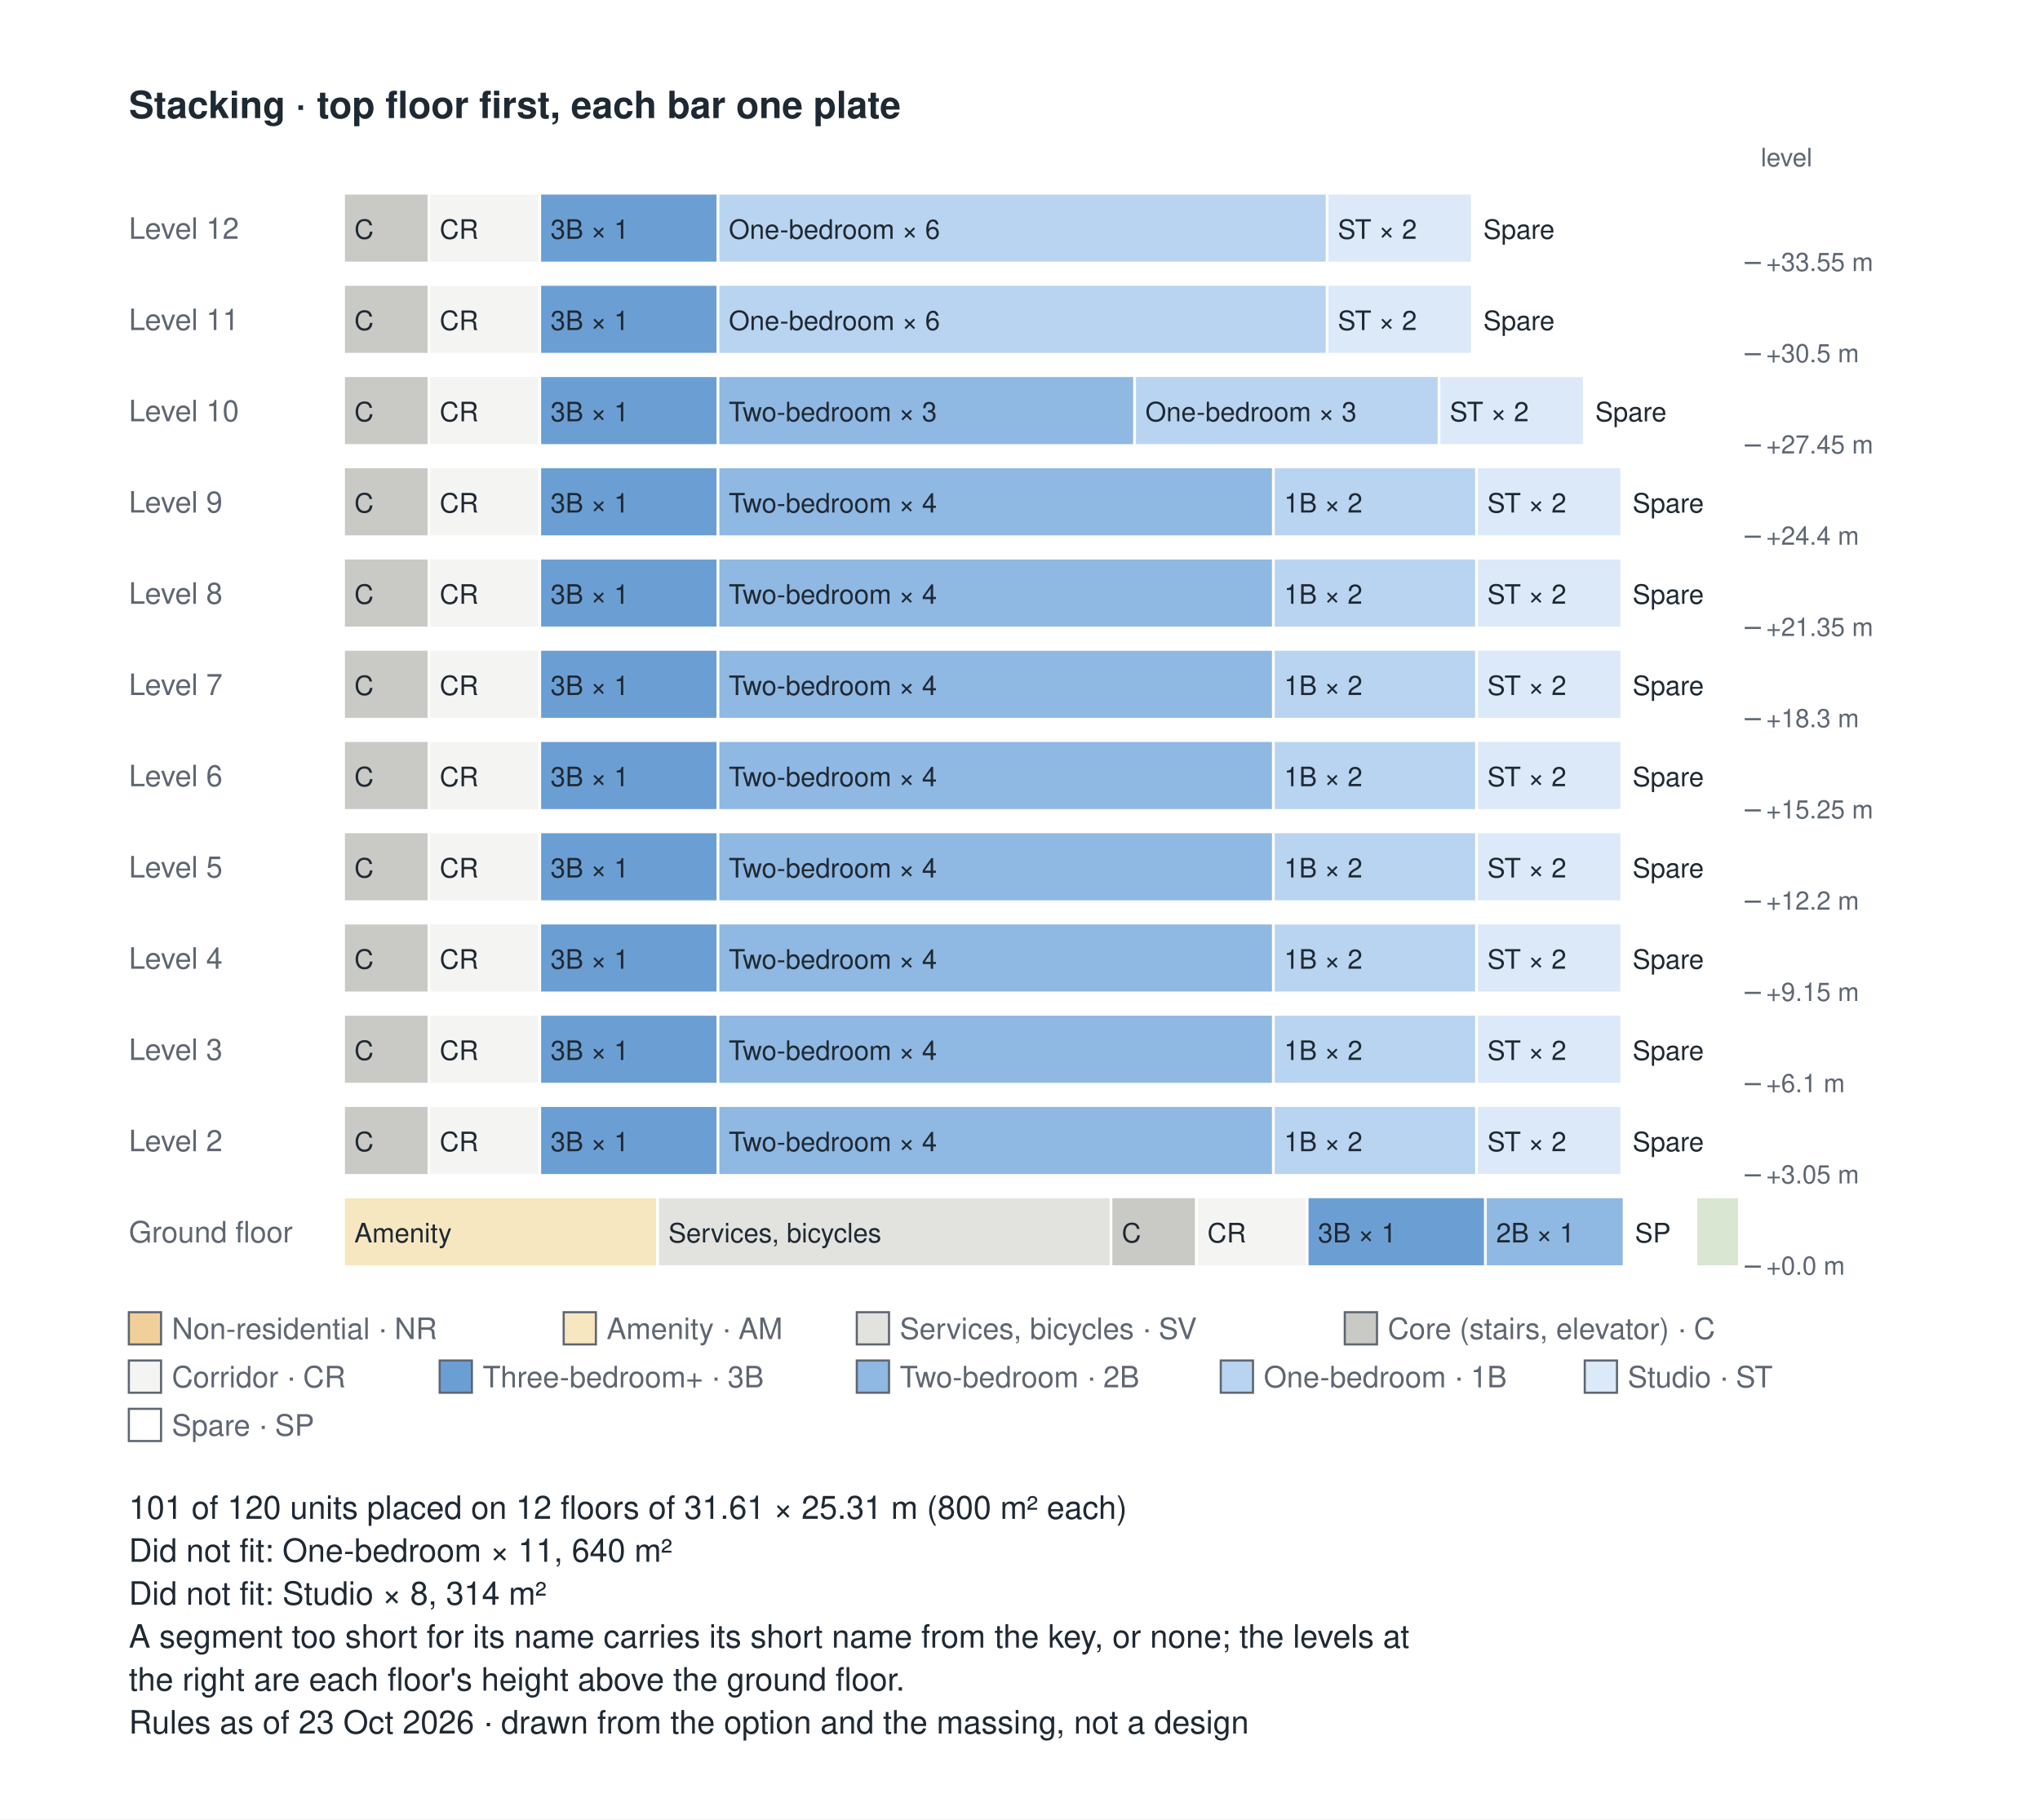
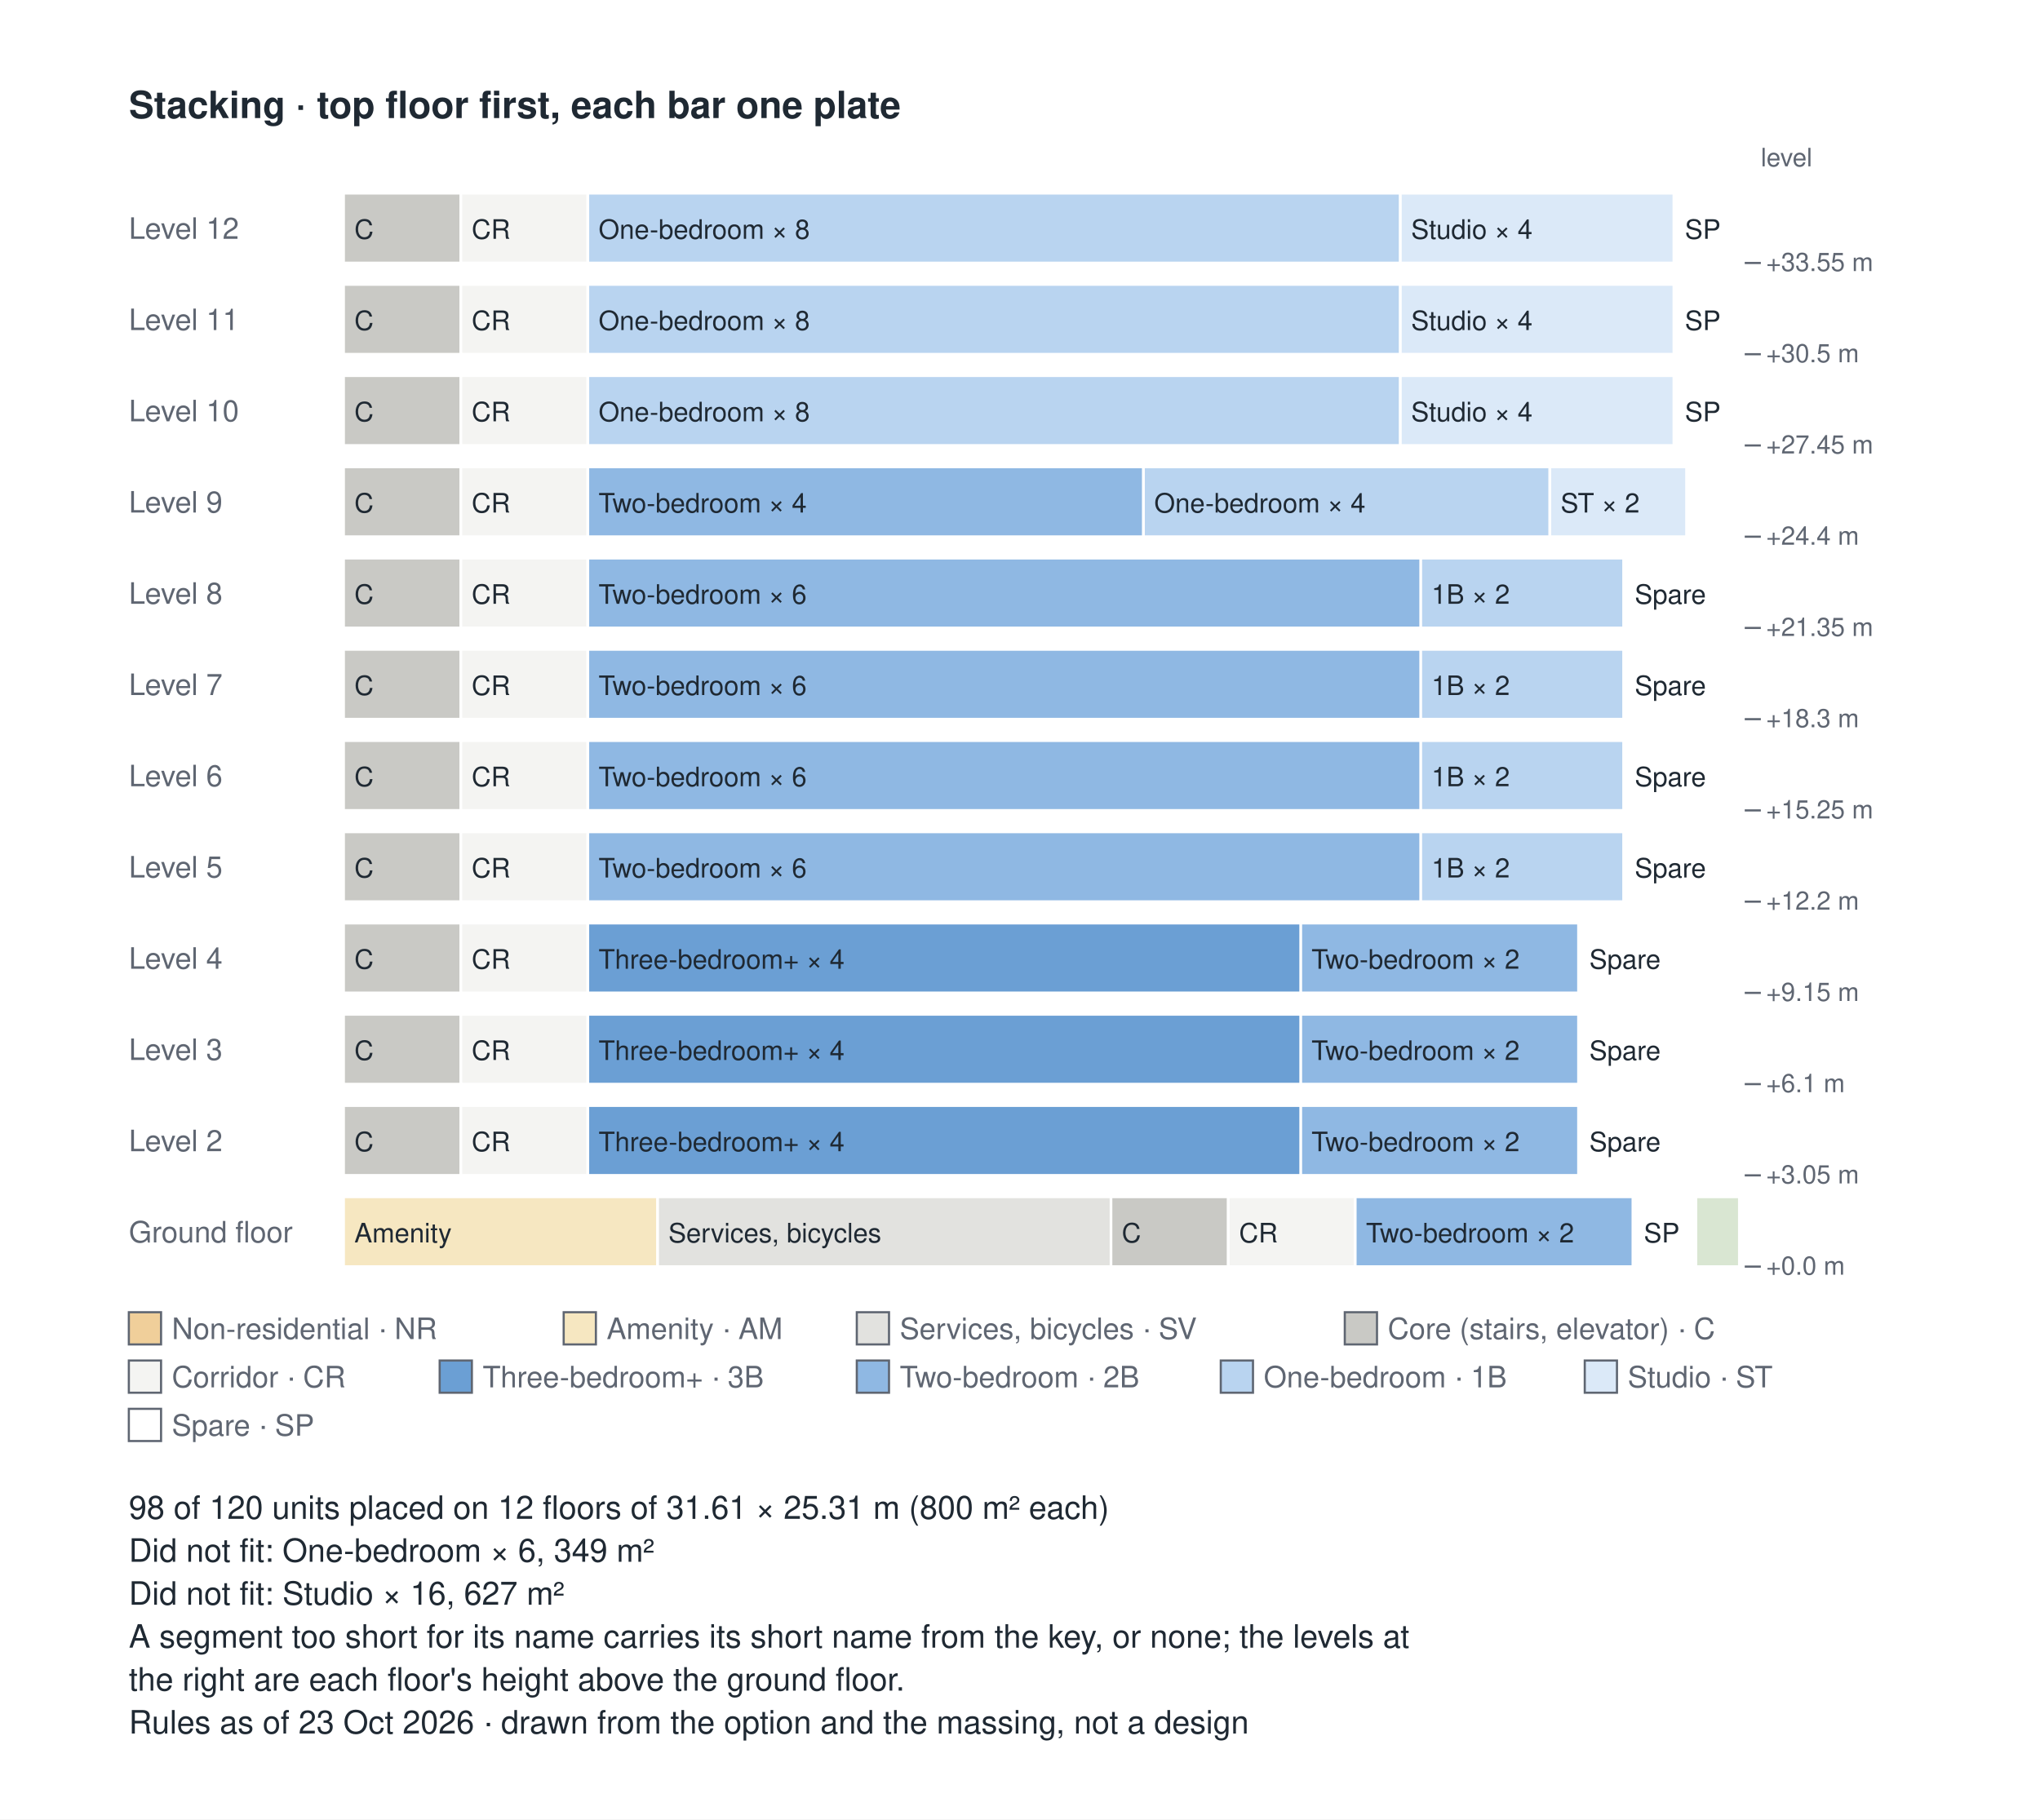
<svg xmlns="http://www.w3.org/2000/svg" width="760" height="678" viewBox="0 0 760 678" font-family="IBM Plex Sans, Helvetica, Arial, sans-serif" font-size="12" fill="#1f2933" role="img" aria-label="Stacking diagram">
  <rect width="100%" height="100%" fill="#ffffff" />
  <text x="48" y="44" font-size="14" font-weight="600">Stacking · top floor first, each bar one plate</text>
  <text x="656" y="62" font-size="9.5" fill="#5f6672">level</text>
  <text x="48" y="89.0" font-size="11" fill="#5f6672">Level 12</text>
-   <rect x="128.0" y="72" width="31.8" height="26" fill="#c9c9c5" stroke="#ffffff" stroke-width="1" />
+   <rect x="128.0" y="72" width="43.7" height="26" fill="#c9c9c5" stroke="#ffffff" stroke-width="1" />
  <text x="132.0" y="89.0" font-size="10" fill="#1f2933">C</text>
-   <rect x="159.8" y="72" width="41.2" height="26" fill="#f4f4f2" stroke="#ffffff" stroke-width="1" />
-   <text x="163.8" y="89.0" font-size="10" fill="#1f2933">CR</text>
-   <rect x="201.1" y="72" width="66.4" height="26" fill="#6b9fd4" stroke="#ffffff" stroke-width="1" />
-   <text x="205.1" y="89.0" font-size="10" fill="#1f2933">3B × 1</text>
-   <rect x="267.5" y="72" width="227.0" height="26" fill="#b9d4f0" stroke="#ffffff" stroke-width="1" />
-   <text x="271.5" y="89.0" font-size="10" fill="#1f2933">One-bedroom × 6</text>
-   <rect x="494.4" y="72" width="54.1" height="26" fill="#dbe9f8" stroke="#ffffff" stroke-width="1" />
-   <text x="498.4" y="89.0" font-size="10" fill="#1f2933">ST × 2</text>
-   <rect x="548.6" y="72" width="99.4" height="26" fill="#ffffff" stroke="#ffffff" stroke-width="1" />
-   <text x="552.6" y="89.0" font-size="10" fill="#1f2933">Spare</text>
+   <rect x="171.7" y="72" width="47.3" height="26" fill="#f4f4f2" stroke="#ffffff" stroke-width="1" />
+   <text x="175.7" y="89.0" font-size="10" fill="#1f2933">CR</text>
+   <rect x="219.0" y="72" width="302.7" height="26" fill="#b9d4f0" stroke="#ffffff" stroke-width="1" />
+   <text x="223.0" y="89.0" font-size="10" fill="#1f2933">One-bedroom × 8</text>
+   <rect x="521.7" y="72" width="101.9" height="26" fill="#dbe9f8" stroke="#ffffff" stroke-width="1" />
+   <text x="525.7" y="89.0" font-size="10" fill="#1f2933">Studio × 4</text>
+   <rect x="623.7" y="72" width="24.3" height="26" fill="#ffffff" stroke="#ffffff" stroke-width="1" />
+   <text x="627.7" y="89.0" font-size="10" fill="#1f2933">SP</text>
  <line x1="650" y1="98" x2="656" y2="98" stroke="#5f6672" stroke-width="0.8" />
  <text x="658" y="101.0" font-size="9.5" fill="#5f6672">+33.55 m</text>
  <text x="48" y="123.0" font-size="11" fill="#5f6672">Level 11</text>
-   <rect x="128.0" y="106" width="31.8" height="26" fill="#c9c9c5" stroke="#ffffff" stroke-width="1" />
+   <rect x="128.0" y="106" width="43.7" height="26" fill="#c9c9c5" stroke="#ffffff" stroke-width="1" />
  <text x="132.0" y="123.0" font-size="10" fill="#1f2933">C</text>
-   <rect x="159.8" y="106" width="41.2" height="26" fill="#f4f4f2" stroke="#ffffff" stroke-width="1" />
-   <text x="163.8" y="123.0" font-size="10" fill="#1f2933">CR</text>
-   <rect x="201.1" y="106" width="66.4" height="26" fill="#6b9fd4" stroke="#ffffff" stroke-width="1" />
-   <text x="205.1" y="123.0" font-size="10" fill="#1f2933">3B × 1</text>
-   <rect x="267.5" y="106" width="227.0" height="26" fill="#b9d4f0" stroke="#ffffff" stroke-width="1" />
-   <text x="271.5" y="123.0" font-size="10" fill="#1f2933">One-bedroom × 6</text>
-   <rect x="494.4" y="106" width="54.1" height="26" fill="#dbe9f8" stroke="#ffffff" stroke-width="1" />
-   <text x="498.4" y="123.0" font-size="10" fill="#1f2933">ST × 2</text>
-   <rect x="548.6" y="106" width="99.4" height="26" fill="#ffffff" stroke="#ffffff" stroke-width="1" />
-   <text x="552.6" y="123.0" font-size="10" fill="#1f2933">Spare</text>
+   <rect x="171.7" y="106" width="47.3" height="26" fill="#f4f4f2" stroke="#ffffff" stroke-width="1" />
+   <text x="175.7" y="123.0" font-size="10" fill="#1f2933">CR</text>
+   <rect x="219.0" y="106" width="302.7" height="26" fill="#b9d4f0" stroke="#ffffff" stroke-width="1" />
+   <text x="223.0" y="123.0" font-size="10" fill="#1f2933">One-bedroom × 8</text>
+   <rect x="521.7" y="106" width="101.9" height="26" fill="#dbe9f8" stroke="#ffffff" stroke-width="1" />
+   <text x="525.7" y="123.0" font-size="10" fill="#1f2933">Studio × 4</text>
+   <rect x="623.7" y="106" width="24.3" height="26" fill="#ffffff" stroke="#ffffff" stroke-width="1" />
+   <text x="627.7" y="123.0" font-size="10" fill="#1f2933">SP</text>
  <line x1="650" y1="132" x2="656" y2="132" stroke="#5f6672" stroke-width="0.8" />
  <text x="658" y="135.0" font-size="9.5" fill="#5f6672">+30.5 m</text>
  <text x="48" y="157.0" font-size="11" fill="#5f6672">Level 10</text>
-   <rect x="128.0" y="140" width="31.8" height="26" fill="#c9c9c5" stroke="#ffffff" stroke-width="1" />
+   <rect x="128.0" y="140" width="43.7" height="26" fill="#c9c9c5" stroke="#ffffff" stroke-width="1" />
  <text x="132.0" y="157.0" font-size="10" fill="#1f2933">C</text>
-   <rect x="159.8" y="140" width="41.2" height="26" fill="#f4f4f2" stroke="#ffffff" stroke-width="1" />
-   <text x="163.8" y="157.0" font-size="10" fill="#1f2933">CR</text>
-   <rect x="201.1" y="140" width="66.4" height="26" fill="#6b9fd4" stroke="#ffffff" stroke-width="1" />
-   <text x="205.1" y="157.0" font-size="10" fill="#1f2933">3B × 1</text>
-   <rect x="267.5" y="140" width="155.2" height="26" fill="#8fb8e3" stroke="#ffffff" stroke-width="1" />
-   <text x="271.5" y="157.0" font-size="10" fill="#1f2933">Two-bedroom × 3</text>
-   <rect x="422.7" y="140" width="113.5" height="26" fill="#b9d4f0" stroke="#ffffff" stroke-width="1" />
-   <text x="426.7" y="157.0" font-size="10" fill="#1f2933">One-bedroom × 3</text>
-   <rect x="536.1" y="140" width="54.1" height="26" fill="#dbe9f8" stroke="#ffffff" stroke-width="1" />
-   <text x="540.1" y="157.0" font-size="10" fill="#1f2933">ST × 2</text>
-   <rect x="590.3" y="140" width="57.7" height="26" fill="#ffffff" stroke="#ffffff" stroke-width="1" />
-   <text x="594.3" y="157.0" font-size="10" fill="#1f2933">Spare</text>
+   <rect x="171.7" y="140" width="47.3" height="26" fill="#f4f4f2" stroke="#ffffff" stroke-width="1" />
+   <text x="175.7" y="157.0" font-size="10" fill="#1f2933">CR</text>
+   <rect x="219.0" y="140" width="302.7" height="26" fill="#b9d4f0" stroke="#ffffff" stroke-width="1" />
+   <text x="223.0" y="157.0" font-size="10" fill="#1f2933">One-bedroom × 8</text>
+   <rect x="521.7" y="140" width="101.9" height="26" fill="#dbe9f8" stroke="#ffffff" stroke-width="1" />
+   <text x="525.7" y="157.0" font-size="10" fill="#1f2933">Studio × 4</text>
+   <rect x="623.7" y="140" width="24.3" height="26" fill="#ffffff" stroke="#ffffff" stroke-width="1" />
+   <text x="627.7" y="157.0" font-size="10" fill="#1f2933">SP</text>
  <line x1="650" y1="166" x2="656" y2="166" stroke="#5f6672" stroke-width="0.8" />
  <text x="658" y="169.0" font-size="9.5" fill="#5f6672">+27.45 m</text>
  <text x="48" y="191.0" font-size="11" fill="#5f6672">Level 9</text>
-   <rect x="128.0" y="174" width="31.8" height="26" fill="#c9c9c5" stroke="#ffffff" stroke-width="1" />
+   <rect x="128.0" y="174" width="43.7" height="26" fill="#c9c9c5" stroke="#ffffff" stroke-width="1" />
  <text x="132.0" y="191.0" font-size="10" fill="#1f2933">C</text>
-   <rect x="159.8" y="174" width="41.2" height="26" fill="#f4f4f2" stroke="#ffffff" stroke-width="1" />
-   <text x="163.8" y="191.0" font-size="10" fill="#1f2933">CR</text>
-   <rect x="201.1" y="174" width="66.4" height="26" fill="#6b9fd4" stroke="#ffffff" stroke-width="1" />
-   <text x="205.1" y="191.0" font-size="10" fill="#1f2933">3B × 1</text>
-   <rect x="267.5" y="174" width="206.9" height="26" fill="#8fb8e3" stroke="#ffffff" stroke-width="1" />
-   <text x="271.5" y="191.0" font-size="10" fill="#1f2933">Two-bedroom × 4</text>
-   <rect x="474.4" y="174" width="75.7" height="26" fill="#b9d4f0" stroke="#ffffff" stroke-width="1" />
-   <text x="478.4" y="191.0" font-size="10" fill="#1f2933">1B × 2</text>
-   <rect x="550.1" y="174" width="54.1" height="26" fill="#dbe9f8" stroke="#ffffff" stroke-width="1" />
-   <text x="554.1" y="191.0" font-size="10" fill="#1f2933">ST × 2</text>
-   <rect x="604.2" y="174" width="43.8" height="26" fill="#ffffff" stroke="#ffffff" stroke-width="1" />
-   <text x="608.2" y="191.0" font-size="10" fill="#1f2933">Spare</text>
+   <rect x="171.7" y="174" width="47.3" height="26" fill="#f4f4f2" stroke="#ffffff" stroke-width="1" />
+   <text x="175.7" y="191.0" font-size="10" fill="#1f2933">CR</text>
+   <rect x="219.0" y="174" width="207.0" height="26" fill="#8fb8e3" stroke="#ffffff" stroke-width="1" />
+   <text x="223.0" y="191.0" font-size="10" fill="#1f2933">Two-bedroom × 4</text>
+   <rect x="426.0" y="174" width="151.4" height="26" fill="#b9d4f0" stroke="#ffffff" stroke-width="1" />
+   <text x="430.0" y="191.0" font-size="10" fill="#1f2933">One-bedroom × 4</text>
+   <rect x="577.4" y="174" width="51.0" height="26" fill="#dbe9f8" stroke="#ffffff" stroke-width="1" />
+   <text x="581.4" y="191.0" font-size="10" fill="#1f2933">ST × 2</text>
+   <rect x="628.4" y="174" width="19.6" height="26" fill="#ffffff" stroke="#ffffff" stroke-width="1" />
  <line x1="650" y1="200" x2="656" y2="200" stroke="#5f6672" stroke-width="0.8" />
  <text x="658" y="203.0" font-size="9.5" fill="#5f6672">+24.4 m</text>
  <text x="48" y="225.0" font-size="11" fill="#5f6672">Level 8</text>
-   <rect x="128.0" y="208" width="31.8" height="26" fill="#c9c9c5" stroke="#ffffff" stroke-width="1" />
+   <rect x="128.0" y="208" width="43.7" height="26" fill="#c9c9c5" stroke="#ffffff" stroke-width="1" />
  <text x="132.0" y="225.0" font-size="10" fill="#1f2933">C</text>
-   <rect x="159.8" y="208" width="41.2" height="26" fill="#f4f4f2" stroke="#ffffff" stroke-width="1" />
-   <text x="163.8" y="225.0" font-size="10" fill="#1f2933">CR</text>
-   <rect x="201.1" y="208" width="66.4" height="26" fill="#6b9fd4" stroke="#ffffff" stroke-width="1" />
-   <text x="205.1" y="225.0" font-size="10" fill="#1f2933">3B × 1</text>
-   <rect x="267.5" y="208" width="206.9" height="26" fill="#8fb8e3" stroke="#ffffff" stroke-width="1" />
-   <text x="271.5" y="225.0" font-size="10" fill="#1f2933">Two-bedroom × 4</text>
-   <rect x="474.4" y="208" width="75.7" height="26" fill="#b9d4f0" stroke="#ffffff" stroke-width="1" />
-   <text x="478.4" y="225.0" font-size="10" fill="#1f2933">1B × 2</text>
-   <rect x="550.1" y="208" width="54.1" height="26" fill="#dbe9f8" stroke="#ffffff" stroke-width="1" />
-   <text x="554.1" y="225.0" font-size="10" fill="#1f2933">ST × 2</text>
-   <rect x="604.2" y="208" width="43.8" height="26" fill="#ffffff" stroke="#ffffff" stroke-width="1" />
-   <text x="608.2" y="225.0" font-size="10" fill="#1f2933">Spare</text>
+   <rect x="171.7" y="208" width="47.3" height="26" fill="#f4f4f2" stroke="#ffffff" stroke-width="1" />
+   <text x="175.7" y="225.0" font-size="10" fill="#1f2933">CR</text>
+   <rect x="219.0" y="208" width="310.4" height="26" fill="#8fb8e3" stroke="#ffffff" stroke-width="1" />
+   <text x="223.0" y="225.0" font-size="10" fill="#1f2933">Two-bedroom × 6</text>
+   <rect x="529.3" y="208" width="75.6" height="26" fill="#b9d4f0" stroke="#ffffff" stroke-width="1" />
+   <text x="533.3" y="225.0" font-size="10" fill="#1f2933">1B × 2</text>
+   <rect x="605.0" y="208" width="43.0" height="26" fill="#ffffff" stroke="#ffffff" stroke-width="1" />
+   <text x="609.0" y="225.0" font-size="10" fill="#1f2933">Spare</text>
  <line x1="650" y1="234" x2="656" y2="234" stroke="#5f6672" stroke-width="0.8" />
  <text x="658" y="237.0" font-size="9.5" fill="#5f6672">+21.35 m</text>
  <text x="48" y="259.0" font-size="11" fill="#5f6672">Level 7</text>
-   <rect x="128.0" y="242" width="31.8" height="26" fill="#c9c9c5" stroke="#ffffff" stroke-width="1" />
+   <rect x="128.0" y="242" width="43.7" height="26" fill="#c9c9c5" stroke="#ffffff" stroke-width="1" />
  <text x="132.0" y="259.0" font-size="10" fill="#1f2933">C</text>
-   <rect x="159.8" y="242" width="41.2" height="26" fill="#f4f4f2" stroke="#ffffff" stroke-width="1" />
-   <text x="163.8" y="259.0" font-size="10" fill="#1f2933">CR</text>
-   <rect x="201.1" y="242" width="66.4" height="26" fill="#6b9fd4" stroke="#ffffff" stroke-width="1" />
-   <text x="205.1" y="259.0" font-size="10" fill="#1f2933">3B × 1</text>
-   <rect x="267.5" y="242" width="206.9" height="26" fill="#8fb8e3" stroke="#ffffff" stroke-width="1" />
-   <text x="271.5" y="259.0" font-size="10" fill="#1f2933">Two-bedroom × 4</text>
-   <rect x="474.4" y="242" width="75.7" height="26" fill="#b9d4f0" stroke="#ffffff" stroke-width="1" />
-   <text x="478.4" y="259.0" font-size="10" fill="#1f2933">1B × 2</text>
-   <rect x="550.1" y="242" width="54.1" height="26" fill="#dbe9f8" stroke="#ffffff" stroke-width="1" />
-   <text x="554.1" y="259.0" font-size="10" fill="#1f2933">ST × 2</text>
-   <rect x="604.2" y="242" width="43.8" height="26" fill="#ffffff" stroke="#ffffff" stroke-width="1" />
-   <text x="608.2" y="259.0" font-size="10" fill="#1f2933">Spare</text>
+   <rect x="171.7" y="242" width="47.3" height="26" fill="#f4f4f2" stroke="#ffffff" stroke-width="1" />
+   <text x="175.7" y="259.0" font-size="10" fill="#1f2933">CR</text>
+   <rect x="219.0" y="242" width="310.4" height="26" fill="#8fb8e3" stroke="#ffffff" stroke-width="1" />
+   <text x="223.0" y="259.0" font-size="10" fill="#1f2933">Two-bedroom × 6</text>
+   <rect x="529.3" y="242" width="75.6" height="26" fill="#b9d4f0" stroke="#ffffff" stroke-width="1" />
+   <text x="533.3" y="259.0" font-size="10" fill="#1f2933">1B × 2</text>
+   <rect x="605.0" y="242" width="43.0" height="26" fill="#ffffff" stroke="#ffffff" stroke-width="1" />
+   <text x="609.0" y="259.0" font-size="10" fill="#1f2933">Spare</text>
  <line x1="650" y1="268" x2="656" y2="268" stroke="#5f6672" stroke-width="0.8" />
  <text x="658" y="271.0" font-size="9.5" fill="#5f6672">+18.3 m</text>
  <text x="48" y="293.0" font-size="11" fill="#5f6672">Level 6</text>
-   <rect x="128.0" y="276" width="31.8" height="26" fill="#c9c9c5" stroke="#ffffff" stroke-width="1" />
+   <rect x="128.0" y="276" width="43.7" height="26" fill="#c9c9c5" stroke="#ffffff" stroke-width="1" />
  <text x="132.0" y="293.0" font-size="10" fill="#1f2933">C</text>
-   <rect x="159.8" y="276" width="41.2" height="26" fill="#f4f4f2" stroke="#ffffff" stroke-width="1" />
-   <text x="163.8" y="293.0" font-size="10" fill="#1f2933">CR</text>
-   <rect x="201.1" y="276" width="66.4" height="26" fill="#6b9fd4" stroke="#ffffff" stroke-width="1" />
-   <text x="205.1" y="293.0" font-size="10" fill="#1f2933">3B × 1</text>
-   <rect x="267.5" y="276" width="206.9" height="26" fill="#8fb8e3" stroke="#ffffff" stroke-width="1" />
-   <text x="271.5" y="293.0" font-size="10" fill="#1f2933">Two-bedroom × 4</text>
-   <rect x="474.4" y="276" width="75.7" height="26" fill="#b9d4f0" stroke="#ffffff" stroke-width="1" />
-   <text x="478.4" y="293.0" font-size="10" fill="#1f2933">1B × 2</text>
-   <rect x="550.1" y="276" width="54.1" height="26" fill="#dbe9f8" stroke="#ffffff" stroke-width="1" />
-   <text x="554.1" y="293.0" font-size="10" fill="#1f2933">ST × 2</text>
-   <rect x="604.2" y="276" width="43.8" height="26" fill="#ffffff" stroke="#ffffff" stroke-width="1" />
-   <text x="608.2" y="293.0" font-size="10" fill="#1f2933">Spare</text>
+   <rect x="171.7" y="276" width="47.3" height="26" fill="#f4f4f2" stroke="#ffffff" stroke-width="1" />
+   <text x="175.7" y="293.0" font-size="10" fill="#1f2933">CR</text>
+   <rect x="219.0" y="276" width="310.4" height="26" fill="#8fb8e3" stroke="#ffffff" stroke-width="1" />
+   <text x="223.0" y="293.0" font-size="10" fill="#1f2933">Two-bedroom × 6</text>
+   <rect x="529.3" y="276" width="75.6" height="26" fill="#b9d4f0" stroke="#ffffff" stroke-width="1" />
+   <text x="533.3" y="293.0" font-size="10" fill="#1f2933">1B × 2</text>
+   <rect x="605.0" y="276" width="43.0" height="26" fill="#ffffff" stroke="#ffffff" stroke-width="1" />
+   <text x="609.0" y="293.0" font-size="10" fill="#1f2933">Spare</text>
  <line x1="650" y1="302" x2="656" y2="302" stroke="#5f6672" stroke-width="0.8" />
  <text x="658" y="305.0" font-size="9.5" fill="#5f6672">+15.25 m</text>
  <text x="48" y="327.0" font-size="11" fill="#5f6672">Level 5</text>
-   <rect x="128.0" y="310" width="31.8" height="26" fill="#c9c9c5" stroke="#ffffff" stroke-width="1" />
+   <rect x="128.0" y="310" width="43.7" height="26" fill="#c9c9c5" stroke="#ffffff" stroke-width="1" />
  <text x="132.0" y="327.0" font-size="10" fill="#1f2933">C</text>
-   <rect x="159.8" y="310" width="41.2" height="26" fill="#f4f4f2" stroke="#ffffff" stroke-width="1" />
-   <text x="163.8" y="327.0" font-size="10" fill="#1f2933">CR</text>
-   <rect x="201.1" y="310" width="66.4" height="26" fill="#6b9fd4" stroke="#ffffff" stroke-width="1" />
-   <text x="205.1" y="327.0" font-size="10" fill="#1f2933">3B × 1</text>
-   <rect x="267.5" y="310" width="206.9" height="26" fill="#8fb8e3" stroke="#ffffff" stroke-width="1" />
-   <text x="271.5" y="327.0" font-size="10" fill="#1f2933">Two-bedroom × 4</text>
-   <rect x="474.4" y="310" width="75.7" height="26" fill="#b9d4f0" stroke="#ffffff" stroke-width="1" />
-   <text x="478.4" y="327.0" font-size="10" fill="#1f2933">1B × 2</text>
-   <rect x="550.1" y="310" width="54.1" height="26" fill="#dbe9f8" stroke="#ffffff" stroke-width="1" />
-   <text x="554.1" y="327.0" font-size="10" fill="#1f2933">ST × 2</text>
-   <rect x="604.2" y="310" width="43.8" height="26" fill="#ffffff" stroke="#ffffff" stroke-width="1" />
-   <text x="608.2" y="327.0" font-size="10" fill="#1f2933">Spare</text>
+   <rect x="171.7" y="310" width="47.3" height="26" fill="#f4f4f2" stroke="#ffffff" stroke-width="1" />
+   <text x="175.7" y="327.0" font-size="10" fill="#1f2933">CR</text>
+   <rect x="219.0" y="310" width="310.4" height="26" fill="#8fb8e3" stroke="#ffffff" stroke-width="1" />
+   <text x="223.0" y="327.0" font-size="10" fill="#1f2933">Two-bedroom × 6</text>
+   <rect x="529.3" y="310" width="75.6" height="26" fill="#b9d4f0" stroke="#ffffff" stroke-width="1" />
+   <text x="533.3" y="327.0" font-size="10" fill="#1f2933">1B × 2</text>
+   <rect x="605.0" y="310" width="43.0" height="26" fill="#ffffff" stroke="#ffffff" stroke-width="1" />
+   <text x="609.0" y="327.0" font-size="10" fill="#1f2933">Spare</text>
  <line x1="650" y1="336" x2="656" y2="336" stroke="#5f6672" stroke-width="0.8" />
  <text x="658" y="339.0" font-size="9.5" fill="#5f6672">+12.2 m</text>
  <text x="48" y="361.0" font-size="11" fill="#5f6672">Level 4</text>
-   <rect x="128.0" y="344" width="31.8" height="26" fill="#c9c9c5" stroke="#ffffff" stroke-width="1" />
+   <rect x="128.0" y="344" width="43.7" height="26" fill="#c9c9c5" stroke="#ffffff" stroke-width="1" />
  <text x="132.0" y="361.0" font-size="10" fill="#1f2933">C</text>
-   <rect x="159.8" y="344" width="41.2" height="26" fill="#f4f4f2" stroke="#ffffff" stroke-width="1" />
-   <text x="163.8" y="361.0" font-size="10" fill="#1f2933">CR</text>
-   <rect x="201.1" y="344" width="66.4" height="26" fill="#6b9fd4" stroke="#ffffff" stroke-width="1" />
-   <text x="205.1" y="361.0" font-size="10" fill="#1f2933">3B × 1</text>
-   <rect x="267.5" y="344" width="206.9" height="26" fill="#8fb8e3" stroke="#ffffff" stroke-width="1" />
-   <text x="271.5" y="361.0" font-size="10" fill="#1f2933">Two-bedroom × 4</text>
-   <rect x="474.4" y="344" width="75.7" height="26" fill="#b9d4f0" stroke="#ffffff" stroke-width="1" />
-   <text x="478.4" y="361.0" font-size="10" fill="#1f2933">1B × 2</text>
-   <rect x="550.1" y="344" width="54.1" height="26" fill="#dbe9f8" stroke="#ffffff" stroke-width="1" />
-   <text x="554.1" y="361.0" font-size="10" fill="#1f2933">ST × 2</text>
-   <rect x="604.2" y="344" width="43.8" height="26" fill="#ffffff" stroke="#ffffff" stroke-width="1" />
-   <text x="608.2" y="361.0" font-size="10" fill="#1f2933">Spare</text>
+   <rect x="171.7" y="344" width="47.3" height="26" fill="#f4f4f2" stroke="#ffffff" stroke-width="1" />
+   <text x="175.7" y="361.0" font-size="10" fill="#1f2933">CR</text>
+   <rect x="219.0" y="344" width="265.7" height="26" fill="#6b9fd4" stroke="#ffffff" stroke-width="1" />
+   <text x="223.0" y="361.0" font-size="10" fill="#1f2933">Three-bedroom+ × 4</text>
+   <rect x="484.6" y="344" width="103.5" height="26" fill="#8fb8e3" stroke="#ffffff" stroke-width="1" />
+   <text x="488.6" y="361.0" font-size="10" fill="#1f2933">Two-bedroom × 2</text>
+   <rect x="588.1" y="344" width="59.9" height="26" fill="#ffffff" stroke="#ffffff" stroke-width="1" />
+   <text x="592.1" y="361.0" font-size="10" fill="#1f2933">Spare</text>
  <line x1="650" y1="370" x2="656" y2="370" stroke="#5f6672" stroke-width="0.8" />
  <text x="658" y="373.0" font-size="9.5" fill="#5f6672">+9.15 m</text>
  <text x="48" y="395.0" font-size="11" fill="#5f6672">Level 3</text>
-   <rect x="128.0" y="378" width="31.8" height="26" fill="#c9c9c5" stroke="#ffffff" stroke-width="1" />
+   <rect x="128.0" y="378" width="43.7" height="26" fill="#c9c9c5" stroke="#ffffff" stroke-width="1" />
  <text x="132.0" y="395.0" font-size="10" fill="#1f2933">C</text>
-   <rect x="159.8" y="378" width="41.2" height="26" fill="#f4f4f2" stroke="#ffffff" stroke-width="1" />
-   <text x="163.8" y="395.0" font-size="10" fill="#1f2933">CR</text>
-   <rect x="201.1" y="378" width="66.4" height="26" fill="#6b9fd4" stroke="#ffffff" stroke-width="1" />
-   <text x="205.1" y="395.0" font-size="10" fill="#1f2933">3B × 1</text>
-   <rect x="267.5" y="378" width="206.9" height="26" fill="#8fb8e3" stroke="#ffffff" stroke-width="1" />
-   <text x="271.5" y="395.0" font-size="10" fill="#1f2933">Two-bedroom × 4</text>
-   <rect x="474.4" y="378" width="75.7" height="26" fill="#b9d4f0" stroke="#ffffff" stroke-width="1" />
-   <text x="478.4" y="395.0" font-size="10" fill="#1f2933">1B × 2</text>
-   <rect x="550.1" y="378" width="54.1" height="26" fill="#dbe9f8" stroke="#ffffff" stroke-width="1" />
-   <text x="554.1" y="395.0" font-size="10" fill="#1f2933">ST × 2</text>
-   <rect x="604.2" y="378" width="43.8" height="26" fill="#ffffff" stroke="#ffffff" stroke-width="1" />
-   <text x="608.2" y="395.0" font-size="10" fill="#1f2933">Spare</text>
+   <rect x="171.7" y="378" width="47.3" height="26" fill="#f4f4f2" stroke="#ffffff" stroke-width="1" />
+   <text x="175.7" y="395.0" font-size="10" fill="#1f2933">CR</text>
+   <rect x="219.0" y="378" width="265.7" height="26" fill="#6b9fd4" stroke="#ffffff" stroke-width="1" />
+   <text x="223.0" y="395.0" font-size="10" fill="#1f2933">Three-bedroom+ × 4</text>
+   <rect x="484.6" y="378" width="103.5" height="26" fill="#8fb8e3" stroke="#ffffff" stroke-width="1" />
+   <text x="488.6" y="395.0" font-size="10" fill="#1f2933">Two-bedroom × 2</text>
+   <rect x="588.1" y="378" width="59.9" height="26" fill="#ffffff" stroke="#ffffff" stroke-width="1" />
+   <text x="592.1" y="395.0" font-size="10" fill="#1f2933">Spare</text>
  <line x1="650" y1="404" x2="656" y2="404" stroke="#5f6672" stroke-width="0.8" />
  <text x="658" y="407.0" font-size="9.5" fill="#5f6672">+6.1 m</text>
  <text x="48" y="429.0" font-size="11" fill="#5f6672">Level 2</text>
-   <rect x="128.0" y="412" width="31.8" height="26" fill="#c9c9c5" stroke="#ffffff" stroke-width="1" />
+   <rect x="128.0" y="412" width="43.7" height="26" fill="#c9c9c5" stroke="#ffffff" stroke-width="1" />
  <text x="132.0" y="429.0" font-size="10" fill="#1f2933">C</text>
-   <rect x="159.8" y="412" width="41.2" height="26" fill="#f4f4f2" stroke="#ffffff" stroke-width="1" />
-   <text x="163.8" y="429.0" font-size="10" fill="#1f2933">CR</text>
-   <rect x="201.1" y="412" width="66.4" height="26" fill="#6b9fd4" stroke="#ffffff" stroke-width="1" />
-   <text x="205.1" y="429.0" font-size="10" fill="#1f2933">3B × 1</text>
-   <rect x="267.5" y="412" width="206.9" height="26" fill="#8fb8e3" stroke="#ffffff" stroke-width="1" />
-   <text x="271.5" y="429.0" font-size="10" fill="#1f2933">Two-bedroom × 4</text>
-   <rect x="474.4" y="412" width="75.7" height="26" fill="#b9d4f0" stroke="#ffffff" stroke-width="1" />
-   <text x="478.4" y="429.0" font-size="10" fill="#1f2933">1B × 2</text>
-   <rect x="550.1" y="412" width="54.1" height="26" fill="#dbe9f8" stroke="#ffffff" stroke-width="1" />
-   <text x="554.1" y="429.0" font-size="10" fill="#1f2933">ST × 2</text>
-   <rect x="604.2" y="412" width="43.8" height="26" fill="#ffffff" stroke="#ffffff" stroke-width="1" />
-   <text x="608.2" y="429.0" font-size="10" fill="#1f2933">Spare</text>
+   <rect x="171.7" y="412" width="47.3" height="26" fill="#f4f4f2" stroke="#ffffff" stroke-width="1" />
+   <text x="175.7" y="429.0" font-size="10" fill="#1f2933">CR</text>
+   <rect x="219.0" y="412" width="265.7" height="26" fill="#6b9fd4" stroke="#ffffff" stroke-width="1" />
+   <text x="223.0" y="429.0" font-size="10" fill="#1f2933">Three-bedroom+ × 4</text>
+   <rect x="484.6" y="412" width="103.5" height="26" fill="#8fb8e3" stroke="#ffffff" stroke-width="1" />
+   <text x="488.6" y="429.0" font-size="10" fill="#1f2933">Two-bedroom × 2</text>
+   <rect x="588.1" y="412" width="59.9" height="26" fill="#ffffff" stroke="#ffffff" stroke-width="1" />
+   <text x="592.1" y="429.0" font-size="10" fill="#1f2933">Spare</text>
  <line x1="650" y1="438" x2="656" y2="438" stroke="#5f6672" stroke-width="0.8" />
  <text x="658" y="441.0" font-size="9.5" fill="#5f6672">+3.05 m</text>
  <text x="48" y="463.0" font-size="11" fill="#5f6672">Ground floor</text>
  <rect x="128.0" y="446" width="117.0" height="26" fill="#f6e7c1" stroke="#ffffff" stroke-width="1" />
  <text x="132.0" y="463.0" font-size="10" fill="#1f2933">Amenity</text>
  <rect x="245.0" y="446" width="169.0" height="26" fill="#e2e2df" stroke="#ffffff" stroke-width="1" />
  <text x="249.0" y="463.0" font-size="10" fill="#1f2933">Services, bicycles</text>
-   <rect x="413.9" y="446" width="31.8" height="26" fill="#c9c9c5" stroke="#ffffff" stroke-width="1" />
+   <rect x="413.9" y="446" width="43.7" height="26" fill="#c9c9c5" stroke="#ffffff" stroke-width="1" />
  <text x="417.9" y="463.0" font-size="10" fill="#1f2933">C</text>
-   <rect x="445.8" y="446" width="41.2" height="26" fill="#f4f4f2" stroke="#ffffff" stroke-width="1" />
-   <text x="449.8" y="463.0" font-size="10" fill="#1f2933">CR</text>
-   <rect x="487.0" y="446" width="66.4" height="26" fill="#6b9fd4" stroke="#ffffff" stroke-width="1" />
-   <text x="491.0" y="463.0" font-size="10" fill="#1f2933">3B × 1</text>
-   <rect x="553.4" y="446" width="51.7" height="26" fill="#8fb8e3" stroke="#ffffff" stroke-width="1" />
-   <text x="557.4" y="463.0" font-size="10" fill="#1f2933">2B × 1</text>
-   <rect x="605.1" y="446" width="26.6" height="26" fill="#ffffff" stroke="#ffffff" stroke-width="1" />
-   <text x="609.1" y="463.0" font-size="10" fill="#1f2933">SP</text>
+   <rect x="457.6" y="446" width="47.3" height="26" fill="#f4f4f2" stroke="#ffffff" stroke-width="1" />
+   <text x="461.6" y="463.0" font-size="10" fill="#1f2933">CR</text>
+   <rect x="504.9" y="446" width="103.5" height="26" fill="#8fb8e3" stroke="#ffffff" stroke-width="1" />
+   <text x="508.9" y="463.0" font-size="10" fill="#1f2933">Two-bedroom × 2</text>
+   <rect x="608.4" y="446" width="23.4" height="26" fill="#ffffff" stroke="#ffffff" stroke-width="1" />
+   <text x="612.4" y="463.0" font-size="10" fill="#1f2933">SP</text>
  <rect x="631.8" y="446" width="16.2" height="26" fill="#d9e6d2" stroke="#ffffff" stroke-width="1" />
  <line x1="650" y1="472" x2="656" y2="472" stroke="#5f6672" stroke-width="0.8" />
  <text x="658" y="475.0" font-size="9.5" fill="#5f6672">+0.0 m</text>
  <g transform="translate(0.0 498.0)">
    <rect x="48.0" y="-9.0" width="12" height="12" fill="#f0cf9a" stroke="#5f6672" stroke-width="0.8" />
    <text x="64.0" y="1.0" fill="#5f6672" font-size="11">Non-residential · NR</text>
    <rect x="210.0" y="-9.0" width="12" height="12" fill="#f6e7c1" stroke="#5f6672" stroke-width="0.8" />
    <text x="226.0" y="1.0" fill="#5f6672" font-size="11">Amenity · AM</text>
    <rect x="319.2" y="-9.0" width="12" height="12" fill="#e2e2df" stroke="#5f6672" stroke-width="0.8" />
    <text x="335.2" y="1.0" fill="#5f6672" font-size="11">Services, bicycles · SV</text>
    <rect x="501.0" y="-9.0" width="12" height="12" fill="#c9c9c5" stroke="#5f6672" stroke-width="0.8" />
    <text x="517.0" y="1.0" fill="#5f6672" font-size="11">Core (stairs, elevator) · C</text>
    <rect x="48.0" y="9.0" width="12" height="12" fill="#f4f4f2" stroke="#5f6672" stroke-width="0.8" />
    <text x="64.0" y="19.0" fill="#5f6672" font-size="11">Corridor · CR</text>
    <rect x="163.8" y="9.0" width="12" height="12" fill="#6b9fd4" stroke="#5f6672" stroke-width="0.8" />
    <text x="179.8" y="19.0" fill="#5f6672" font-size="11">Three-bedroom+ · 3B</text>
    <rect x="319.2" y="9.0" width="12" height="12" fill="#8fb8e3" stroke="#5f6672" stroke-width="0.8" />
    <text x="335.2" y="19.0" fill="#5f6672" font-size="11">Two-bedroom · 2B</text>
    <rect x="454.8" y="9.0" width="12" height="12" fill="#b9d4f0" stroke="#5f6672" stroke-width="0.8" />
    <text x="470.8" y="19.0" fill="#5f6672" font-size="11">One-bedroom · 1B</text>
    <rect x="590.4" y="9.0" width="12" height="12" fill="#dbe9f8" stroke="#5f6672" stroke-width="0.8" />
    <text x="606.4" y="19.0" fill="#5f6672" font-size="11">Studio · ST</text>
    <rect x="48.0" y="27.0" width="12" height="12" fill="#ffffff" stroke="#5f6672" stroke-width="0.8" />
    <text x="64.0" y="37.0" fill="#5f6672" font-size="11">Spare · SP</text>
  </g>
-   <text x="48.0" y="566.0" font-size="12" fill="#1f2933">101 of 120 units placed on 12 floors of 31.61 × 25.31 m (800 m² each)</text>
-   <text x="48.0" y="582.0" font-size="12" fill="#1f2933">Did not fit: One-bedroom × 11, 640 m²</text>
-   <text x="48.0" y="598.0" font-size="12" fill="#1f2933">Did not fit: Studio × 8, 314 m²</text>
+   <text x="48.0" y="566.0" font-size="12" fill="#1f2933">98 of 120 units placed on 12 floors of 31.61 × 25.31 m (800 m² each)</text>
+   <text x="48.0" y="582.0" font-size="12" fill="#1f2933">Did not fit: One-bedroom × 6, 349 m²</text>
+   <text x="48.0" y="598.0" font-size="12" fill="#1f2933">Did not fit: Studio × 16, 627 m²</text>
  <text x="48.0" y="614.0" font-size="12" fill="#1f2933">A segment too short for its name carries its short name from the key, or none; the levels at</text>
  <text x="48.0" y="630.0" font-size="12" fill="#1f2933">the right are each floor's height above the ground floor.</text>
  <text x="48.0" y="646.0" font-size="12" fill="#1f2933">Rules as of 23 Oct 2026 · drawn from the option and the massing, not a design</text>
</svg>
